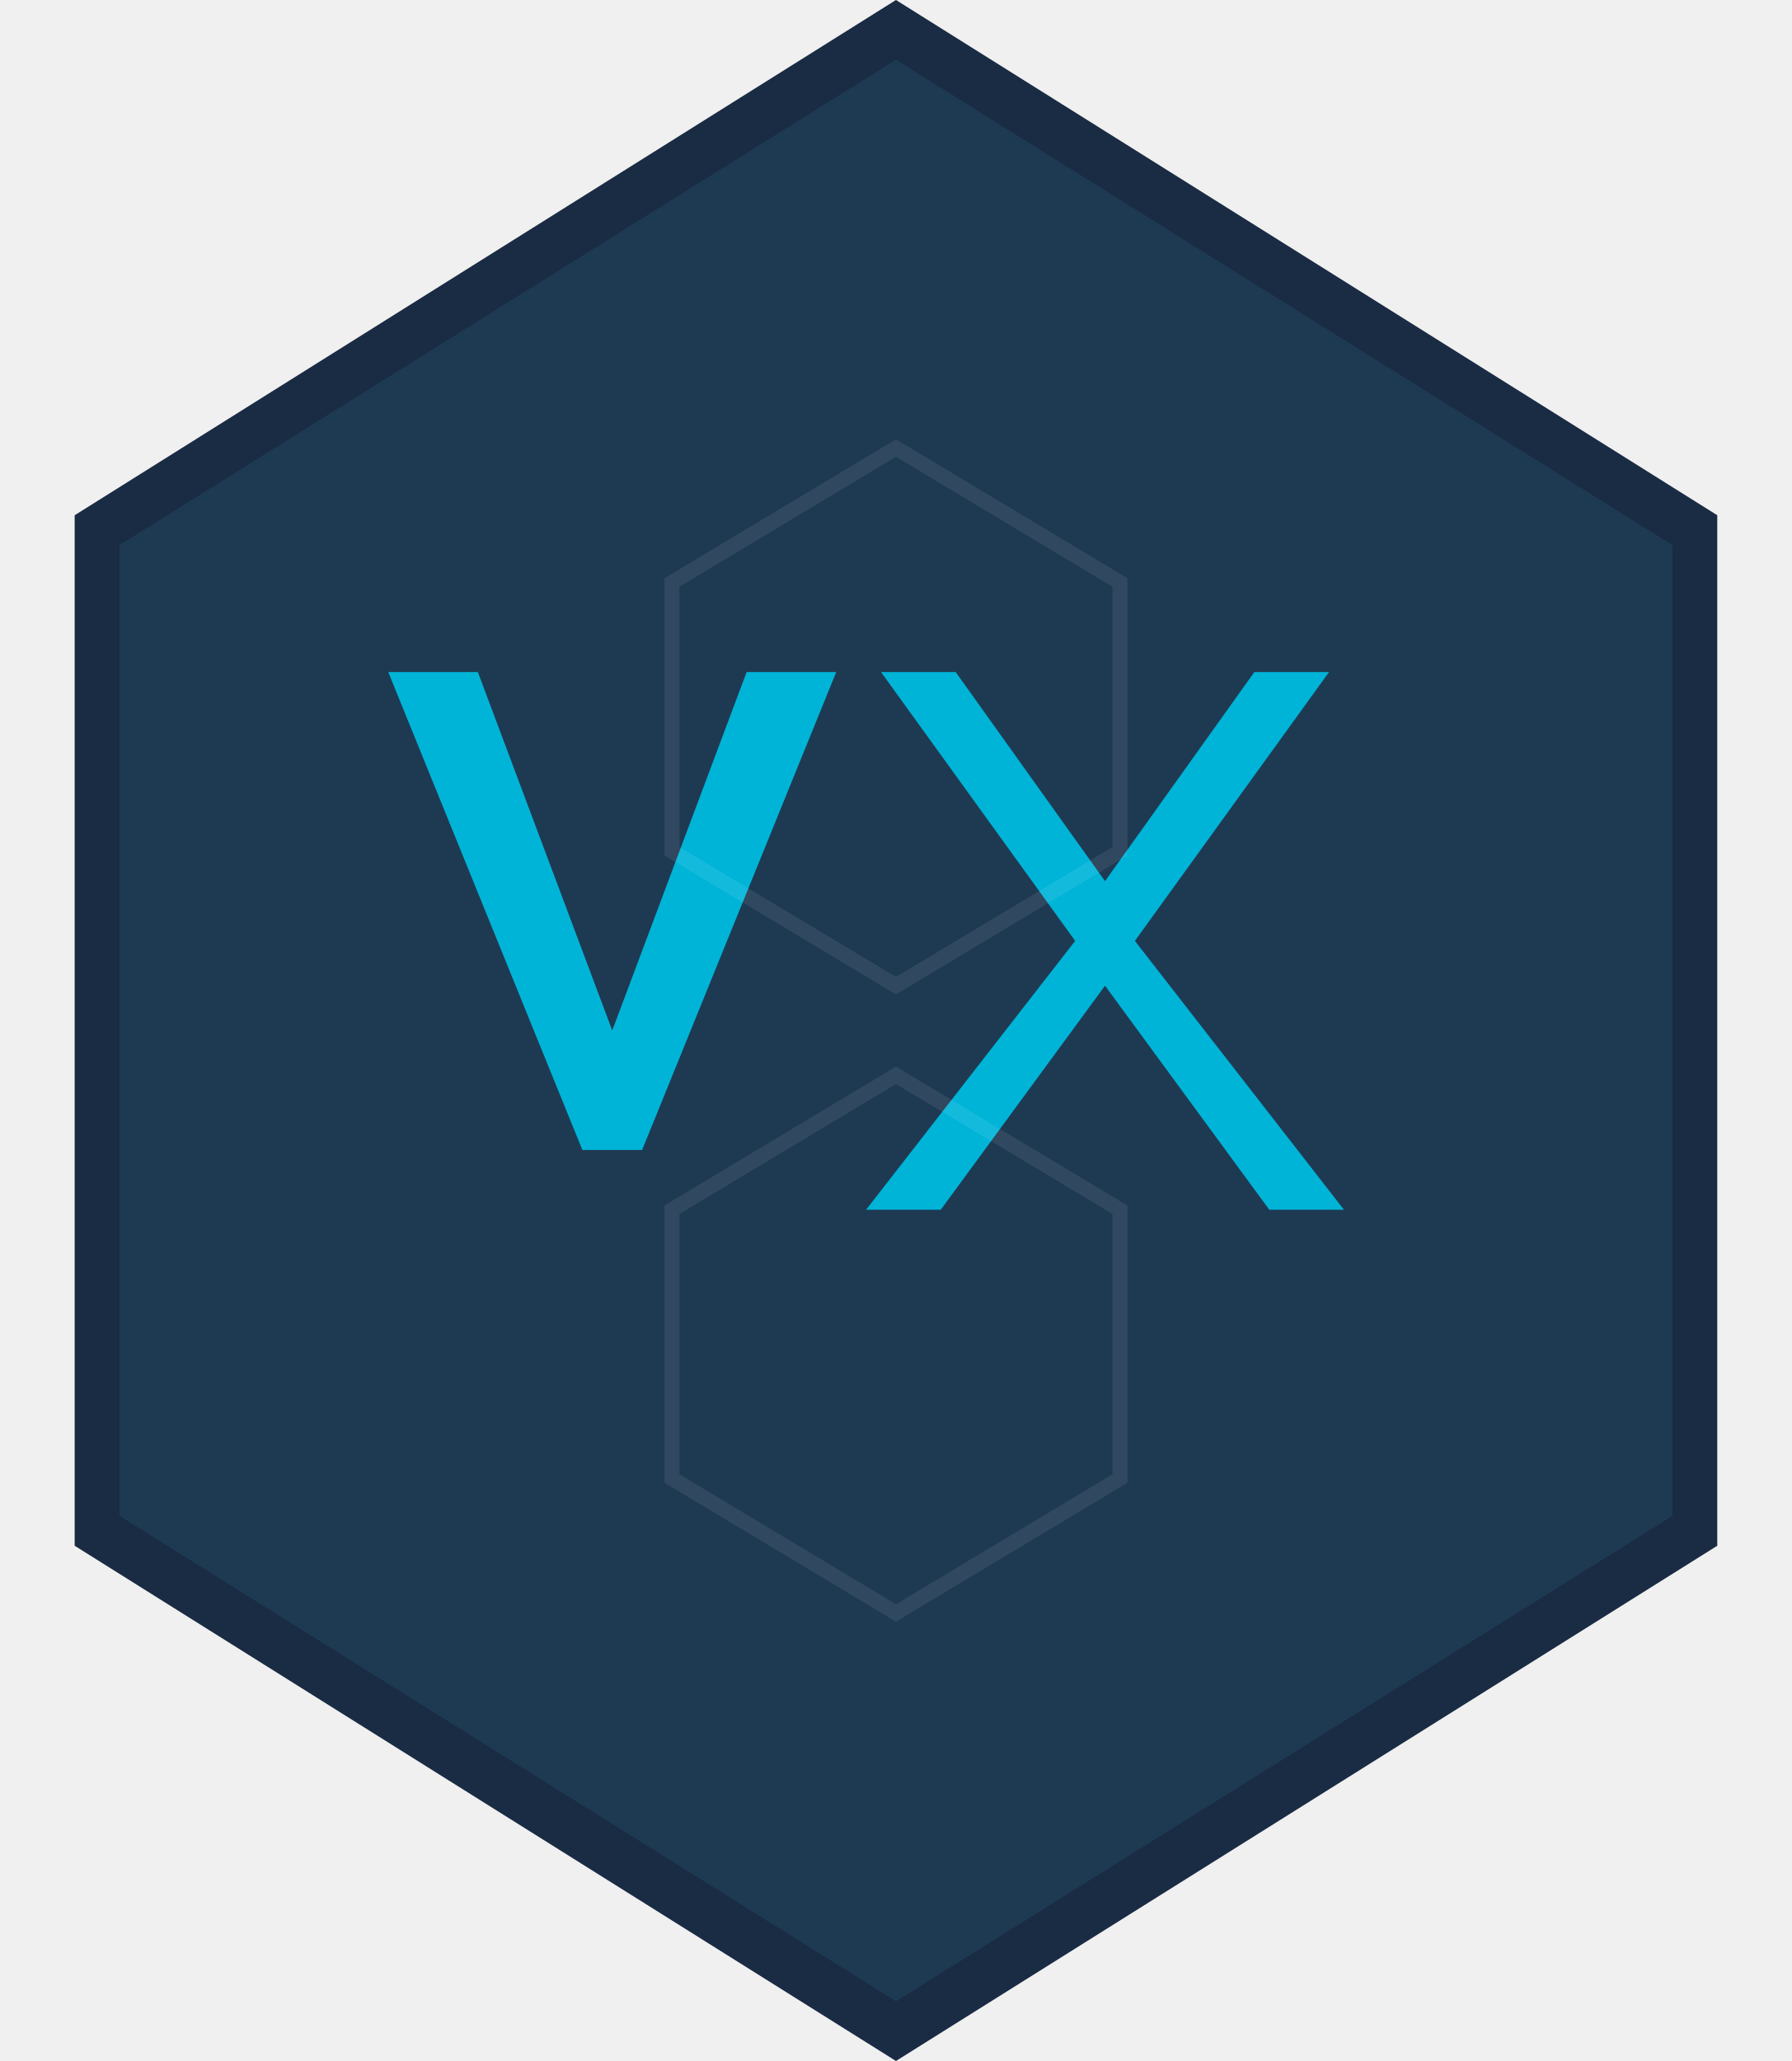
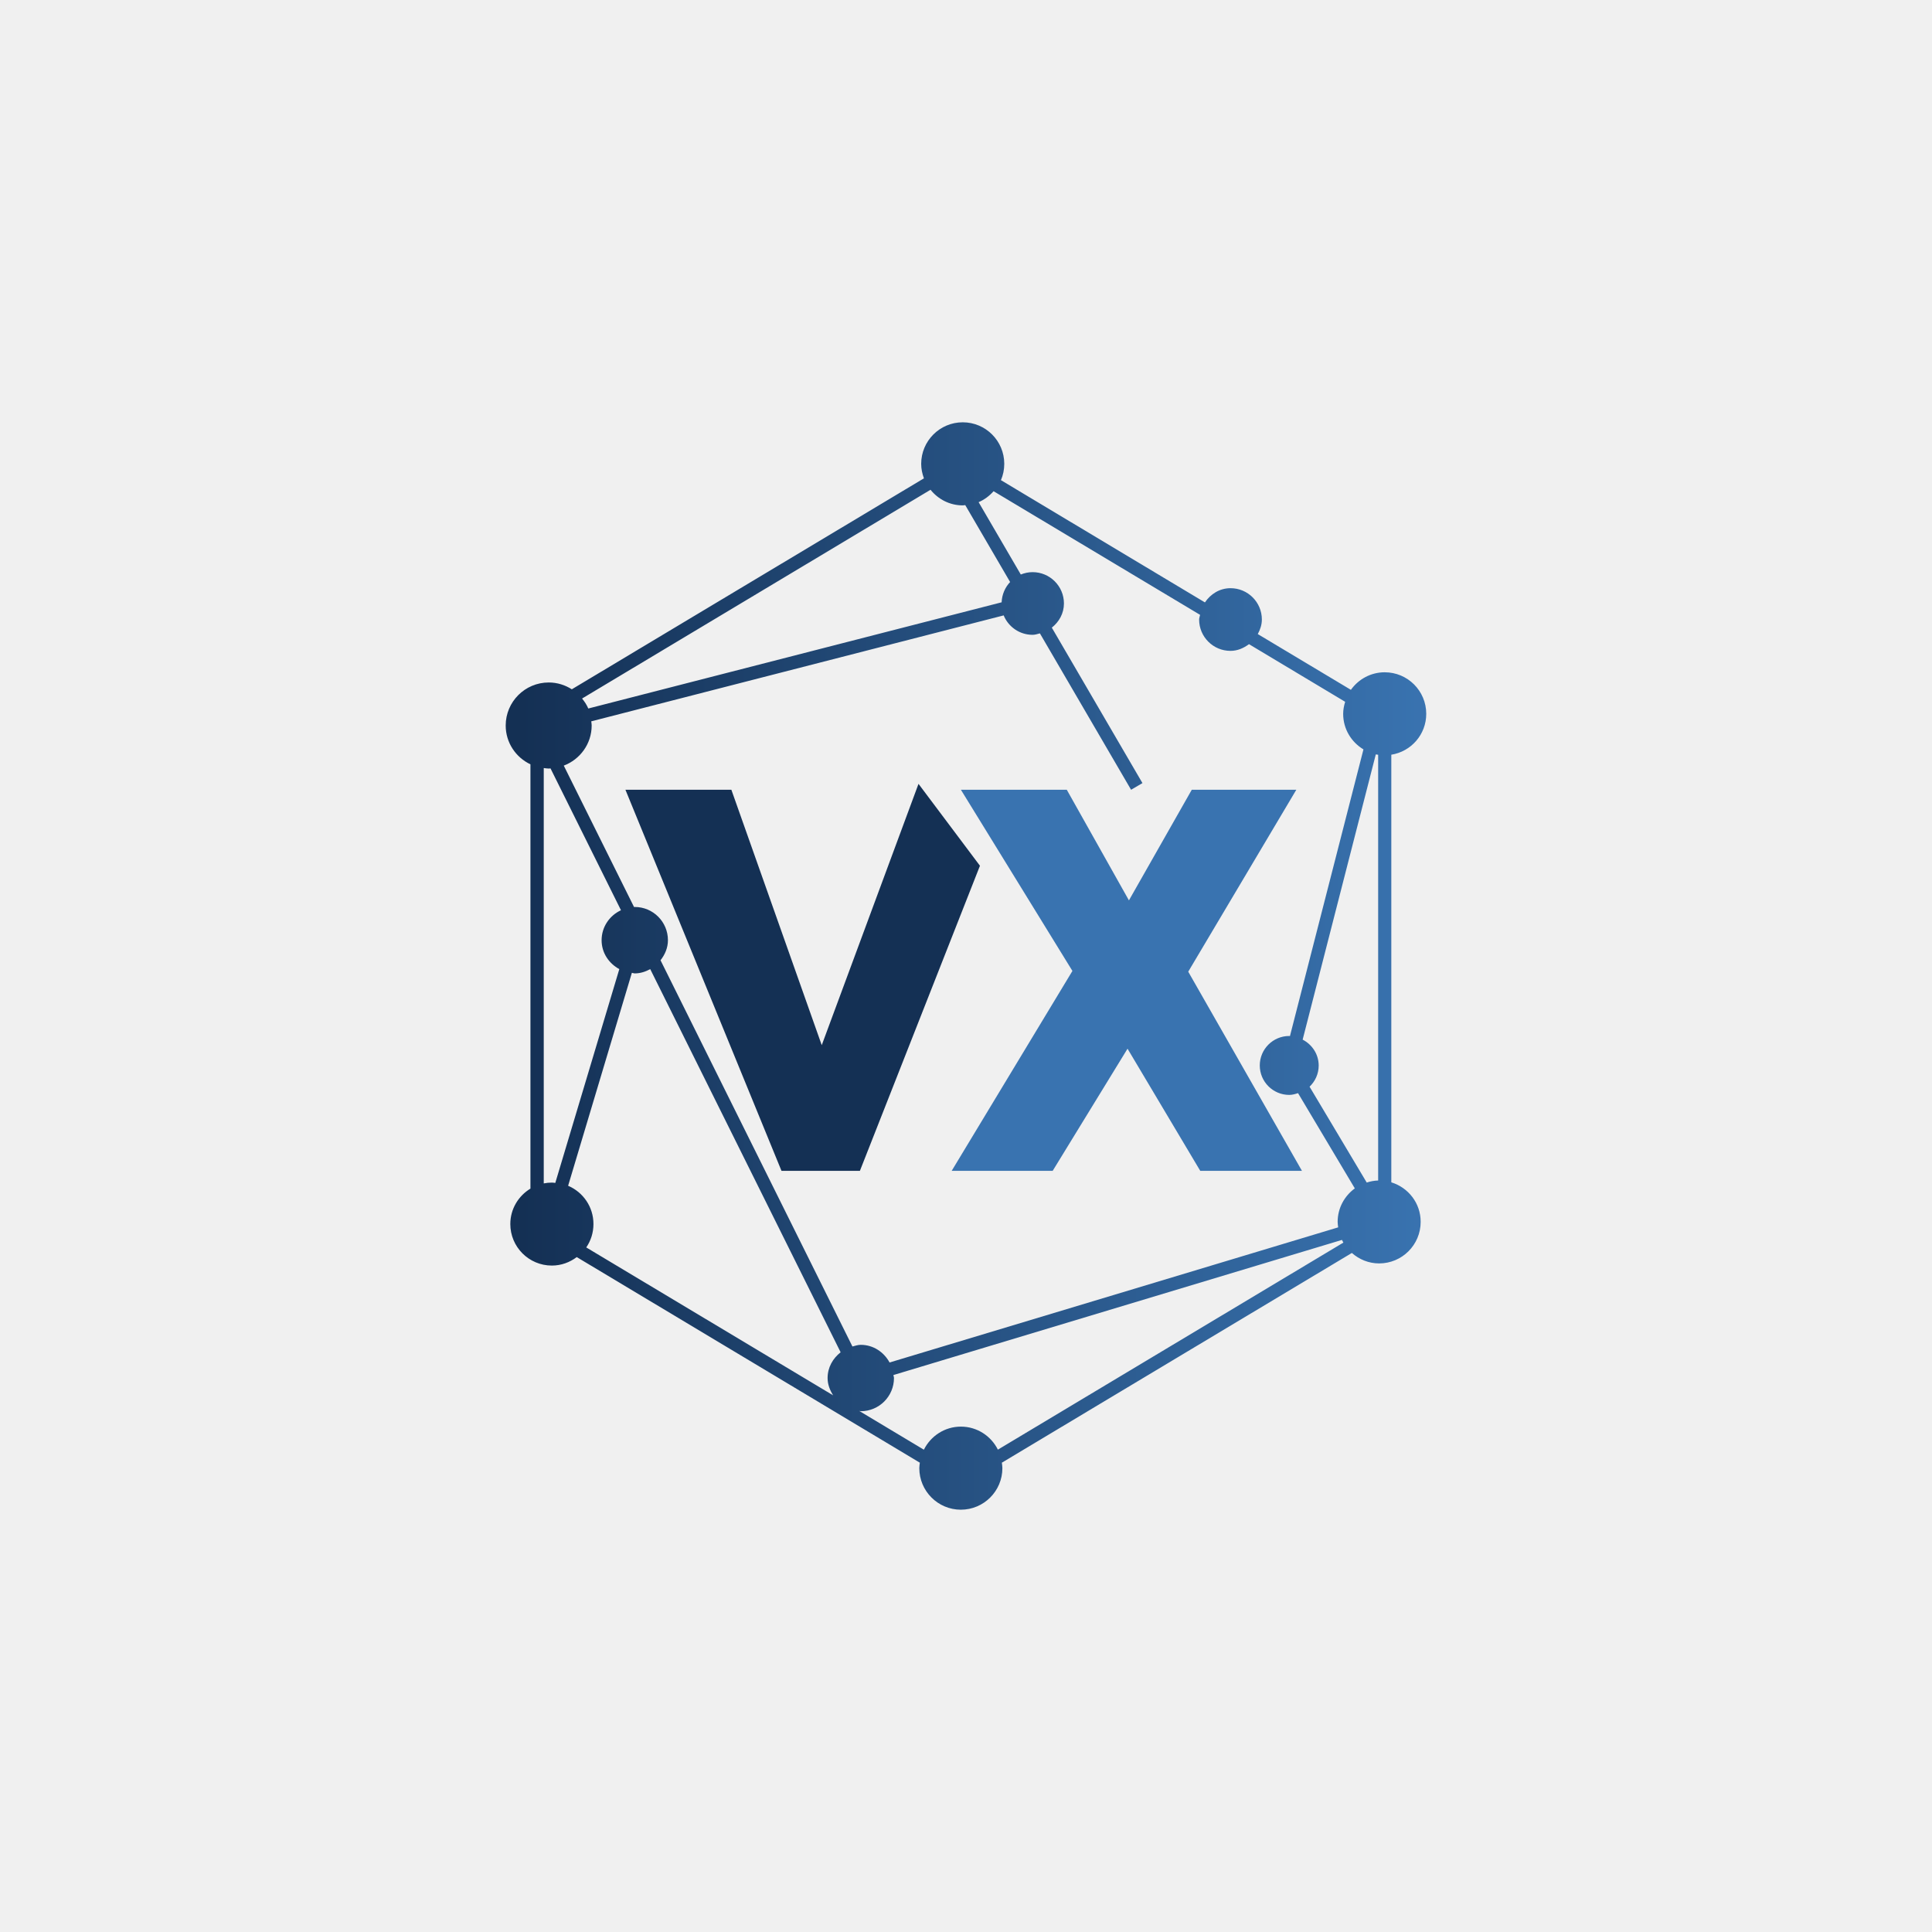
- <svg xmlns="http://www.w3.org/2000/svg" width="120" height="138" viewBox="0 0 120 138" fill="none">
-   <path d="M60 0L115 34.5V103.5L60 138L5 103.5V34.5L60 0Z" fill="#1A2B44" />
-   <path d="M60 4L112 36.5V101.5L60 134L8 101.5V36.5L60 4Z" fill="#1E3A52" />
-   <g transform="translate(26, 45)">
-     <path d="M0 0 L13 32 L17 32 L30 0 L24 0 L15 24 L6 0 Z" fill="#00B4D8" />
-     <path d="M38 0 L48 14 L58 0 L63 0 L50 18 L64 36 L59 36 L48 21 L37 36 L32 36 L46 18 L33 0 Z" fill="#00B4D8" />
-   </g>
-   <g opacity="0.08">
-     <path d="M60 30 L75 39 L75 57 L60 66 L45 57 L45 39 Z" stroke="#FFFFFF" stroke-width="1" fill="none" />
-     <path d="M60 72 L75 81 L75 99 L60 108 L45 99 L45 81 Z" stroke="#FFFFFF" stroke-width="1" fill="none" />
+ <svg xmlns="http://www.w3.org/2000/svg" version="1.1" id="Layer_1" x="0px" y="0px" viewBox="0 0 360 360" style="enable-background:new 0 0 360 360;" xml:space="preserve">
+   <style type="text/css">
+ 	.st0{fill:url(#SVGID_1_);}
+ 	.st1{fill:#143054;}
+ 	.st2{fill:#3973B0;}
+ 	.st3{fill:#FFFFFF;}
+ 	.st4{fill:url(#SVGID_00000029757501003922454070000000617428461171124608_);}
+ 	.st5{fill:url(#SVGID_00000155857793111498133990000010981348486637768578_);}
+ 	.st6{fill:url(#SVGID_00000183927804065896624080000014494909308691552697_);}
+ 	.st7{fill:url(#SVGID_00000136404114887311947930000017539234560387064972_);}
+ 	.st8{fill:url(#SVGID_00000154425134118723758630000011644224084086907785_);}
+ 	.st9{fill:url(#SVGID_00000088813436131995041640000012680366912671881652_);}
+ 	.st10{fill:url(#SVGID_00000139995957108964531000000013206524551177956003_);}
+ 	.st11{fill:url(#SVGID_00000106121641755727673780000002338580711397784757_);}
+ </style>
+   <g>
+     <linearGradient id="SVGID_1_" gradientUnits="userSpaceOnUse" x1="94.24" y1="180" x2="265.76" y2="180">
+       <stop offset="0.017" style="stop-color:#143054" />
+       <stop offset="1" style="stop-color:#3973B0" />
+     </linearGradient>
+     <path class="st0" d="M259.25,220.31v-79.68c3.69-0.59,6.51-3.76,6.51-7.62c0-4.27-3.46-7.74-7.74-7.74c-2.6,0-4.9,1.3-6.3,3.27   l-17.35-10.39c0.44-0.82,0.76-1.72,0.76-2.71c0-3.23-2.62-5.84-5.84-5.84c-2.02,0-3.72,1.09-4.77,2.65l-38.01-22.78   c0.4-0.93,0.62-1.96,0.62-3.04c0-4.27-3.46-7.74-7.74-7.74c-4.27,0-7.74,3.47-7.74,7.74c0,0.95,0.2,1.85,0.51,2.7l-65.61,39.31   c-1.24-0.79-2.71-1.27-4.3-1.27c-4.43,0-8.02,3.59-8.02,8.02c0,3.21,1.9,5.95,4.61,7.23v79.06c-2.24,1.36-3.75,3.79-3.75,6.6   c0,4.27,3.46,7.74,7.74,7.74c1.75,0,3.34-0.6,4.64-1.58l63.93,38.31c-0.04,0.34-0.1,0.67-0.1,1.02c0,4.27,3.47,7.74,7.74,7.74   c4.27,0,7.74-3.47,7.74-7.74c0-0.35-0.06-0.68-0.1-1.02l65.22-39.08c1.36,1.2,3.13,1.95,5.08,1.95c4.27,0,7.74-3.46,7.74-7.74   C264.73,224.19,262.41,221.28,259.25,220.31z M242.73,193.72l13.63-53.15c0.14,0.03,0.29,0.04,0.44,0.07v79.33   c-0.75,0.02-1.46,0.16-2.13,0.38l-10.65-17.86c1.04-1,1.7-2.39,1.7-3.95C245.71,196.41,244.48,194.63,242.73,193.72z    M223.62,114.57c-0.05,0.29-0.18,0.56-0.18,0.87c0,3.23,2.62,5.84,5.84,5.84c1.32,0,2.47-0.52,3.45-1.25l17.92,10.74   c-0.22,0.72-0.37,1.46-0.37,2.25c0,2.82,1.52,5.26,3.78,6.62l-13.7,53.43c-0.05,0-0.09-0.03-0.13-0.03c-3.03,0-5.49,2.46-5.49,5.49   c0,3.03,2.46,5.49,5.49,5.49c0.58,0,1.12-0.16,1.64-0.33l10.58,17.75c-1.93,1.41-3.2,3.67-3.2,6.24c0,0.35,0.06,0.68,0.1,1.02   l-83.59,25.18c-1.05-1.93-3.02-3.29-5.37-3.29c-0.55,0-1.04,0.18-1.55,0.31l-35.76-71.97c0.82-1.05,1.38-2.31,1.38-3.74   c0-3.42-2.77-6.19-6.19-6.19c-0.04,0-0.08,0.02-0.12,0.02l-13.1-26.36c3.03-1.14,5.2-4.05,5.2-7.48c0-0.26-0.05-0.51-0.08-0.77   l76.85-19.74c0.87,2.12,2.95,3.62,5.39,3.62c0.48,0,0.91-0.16,1.36-0.27l16.99,29.14l2.12-1.24l-16.89-28.97   c1.35-1.07,2.26-2.65,2.26-4.5c0-3.23-2.62-5.84-5.84-5.84c-0.78,0-1.52,0.17-2.2,0.44l-7.86-13.48c1.08-0.46,2.02-1.17,2.79-2.04   L223.62,114.57z M105.86,220.95l11.88-39.68c0.19,0.02,0.35,0.11,0.54,0.11c1.06,0,2.01-0.33,2.88-0.8l35.48,71.4   c-1.45,1.13-2.43,2.82-2.43,4.8c0,1.21,0.44,2.27,1.03,3.22l-46-27.56c0.85-1.24,1.34-2.74,1.34-4.35   C110.59,224.88,108.64,222.13,105.86,220.95z M179.39,94.17c0.16,0,0.31-0.04,0.47-0.05l8.36,14.33c-0.94,1-1.52,2.32-1.58,3.78   l-77.02,19.79c-0.29-0.68-0.7-1.3-1.16-1.86l64.93-38.9C174.81,93.02,176.95,94.17,179.39,94.17z M101.31,143.11   c0.31,0.04,0.62,0.1,0.95,0.1c0.11,0,0.21-0.03,0.32-0.03l13.13,26.43c-2.12,0.98-3.61,3.1-3.61,5.59c0,2.35,1.36,4.33,3.3,5.38   l-11.93,39.84c-0.21-0.02-0.41-0.06-0.62-0.06c-0.53,0-1.04,0.05-1.53,0.15V143.11z M179.05,265.83c-3.03,0-5.63,1.76-6.9,4.3   l-12.06-7.23c0.11,0.01,0.2,0.06,0.3,0.06c3.42,0,6.19-2.77,6.19-6.19c0-0.19-0.09-0.36-0.11-0.55l83.58-25.18   c0.08,0.17,0.18,0.34,0.27,0.5l-64.38,38.58C184.68,267.59,182.08,265.83,179.05,265.83z" />
+     <polygon class="st1" points="136.28,147.16 116.54,147.16 145.62,218.17 160.23,218.17 182.6,161.32 171.15,146.06 153.12,194.75     " />
+     <polygon class="st2" points="179.05,147.16 198.78,147.16 210.36,167.77 222.07,147.16 241.55,147.16 221.41,181.06 242.6,218.17    223.65,218.17 210.1,195.41 196.15,218.17 177.33,218.17 199.83,180.92  " />
  </g>
</svg>
